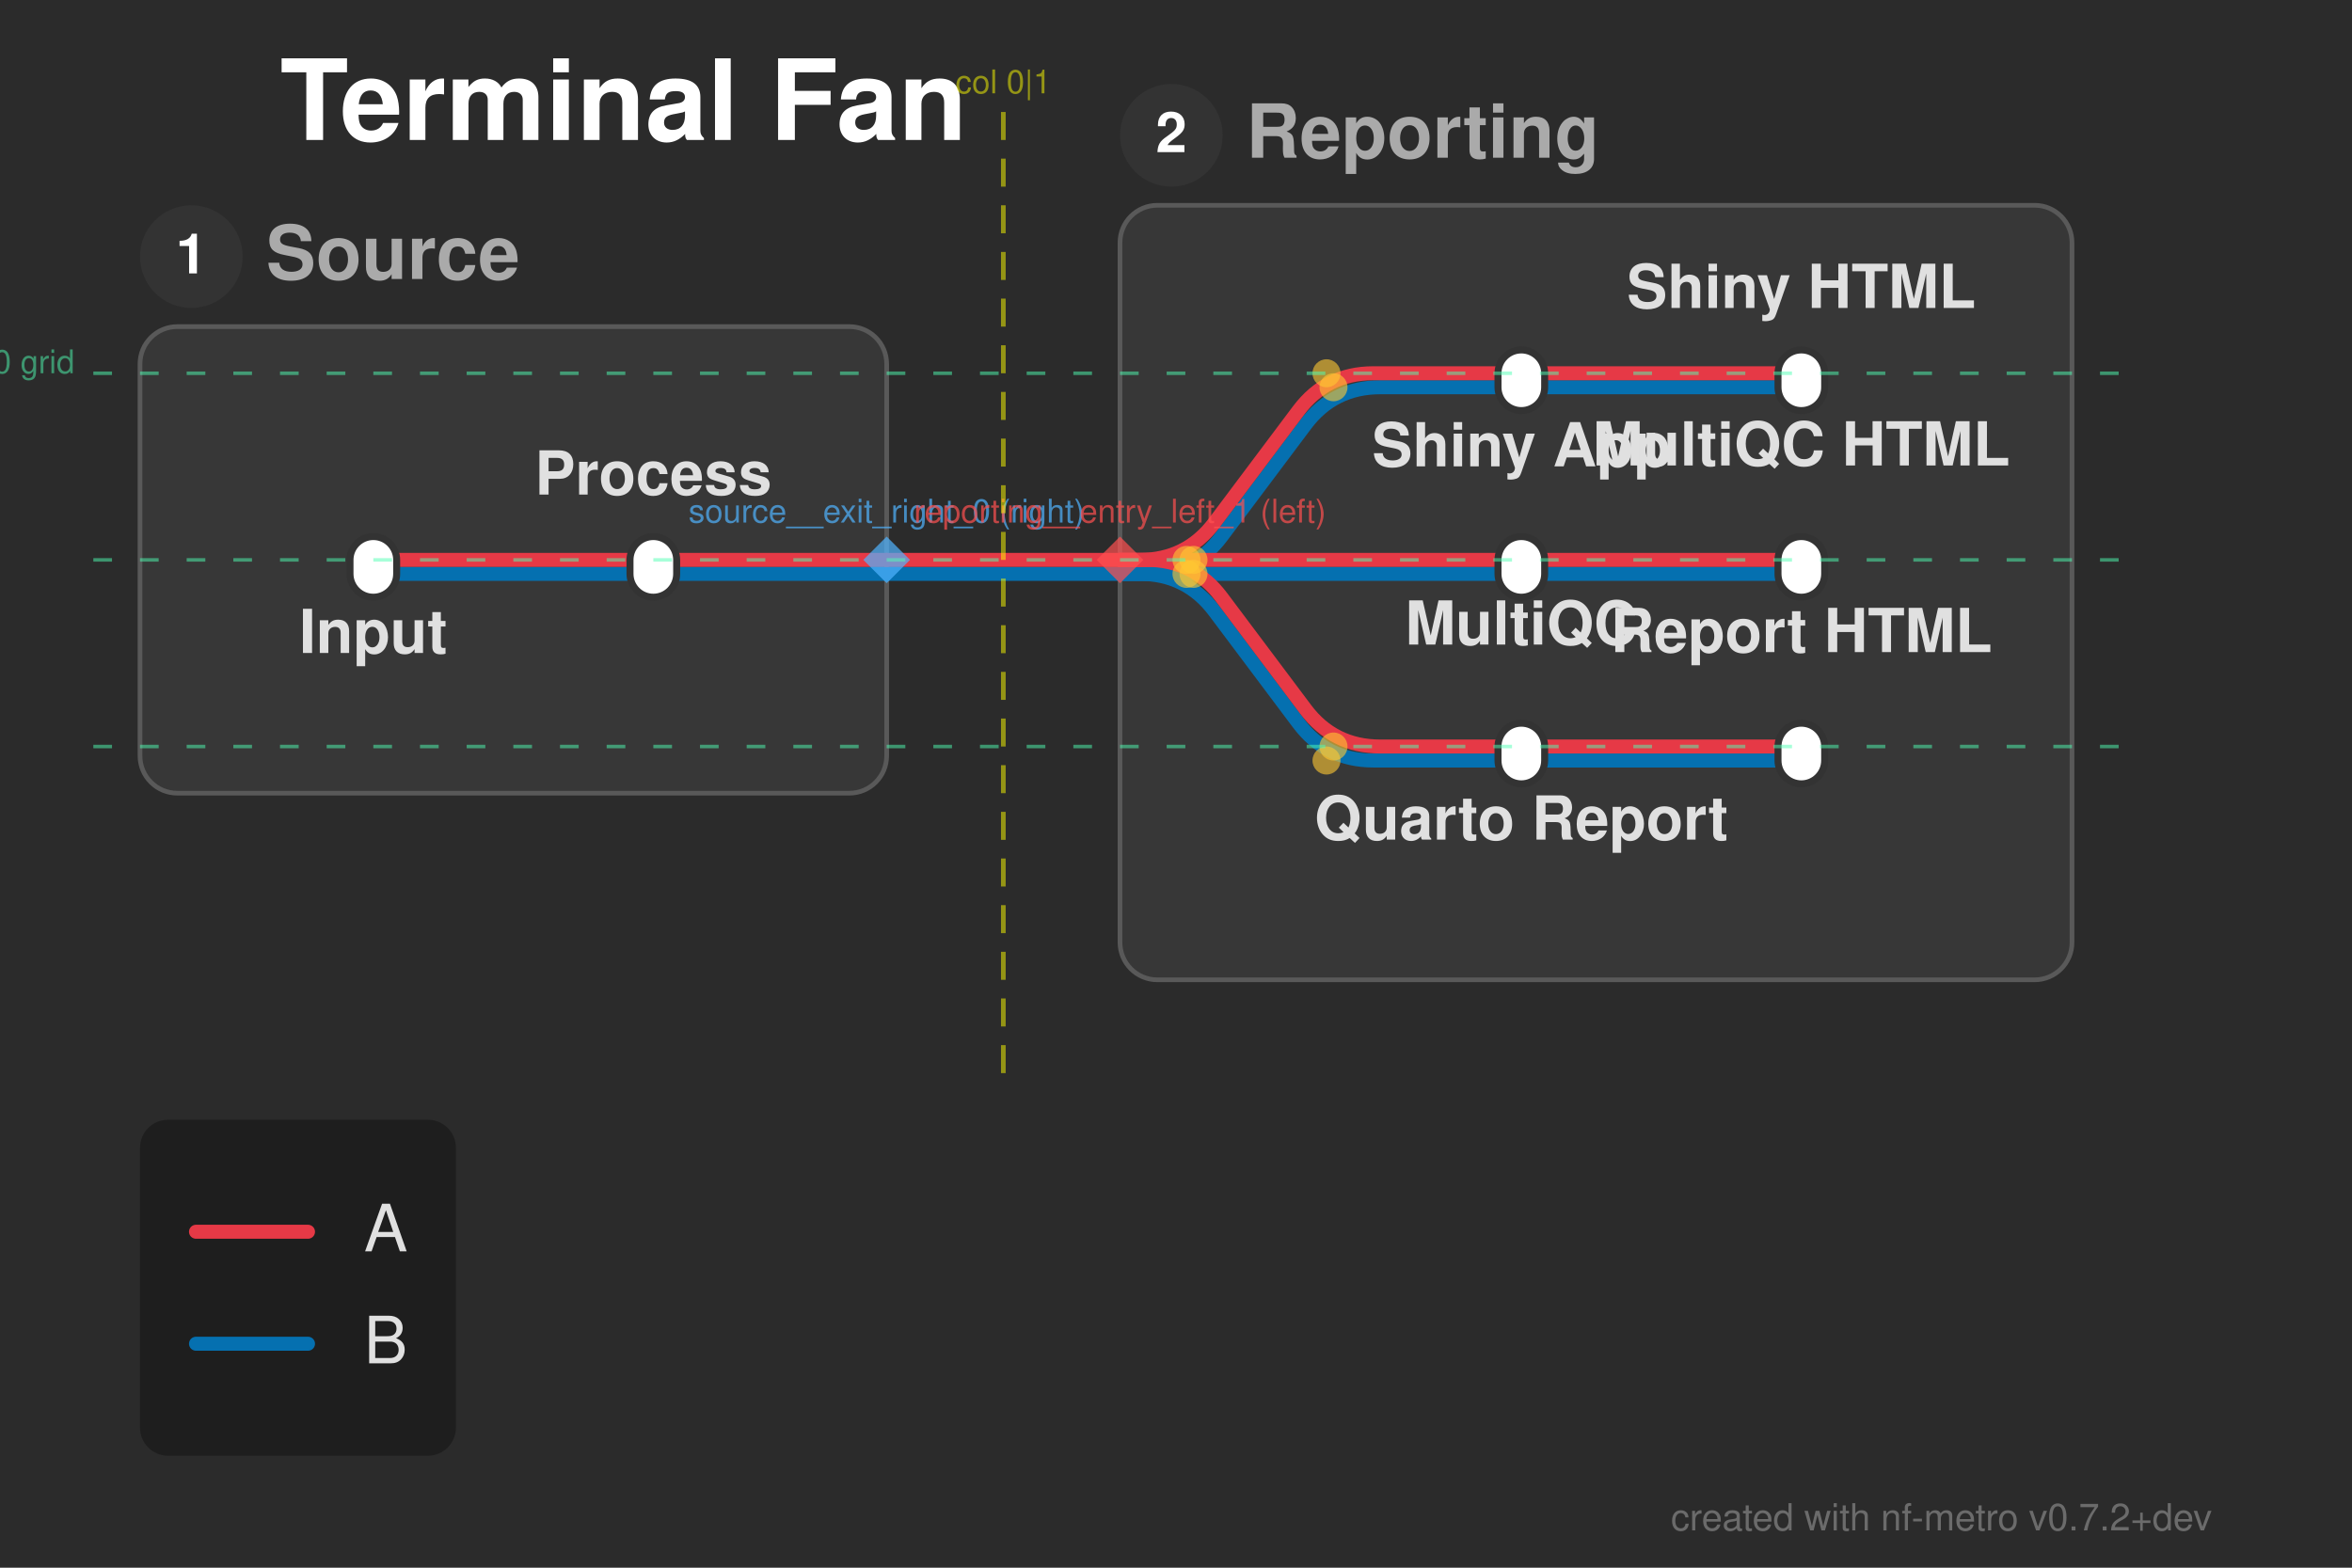
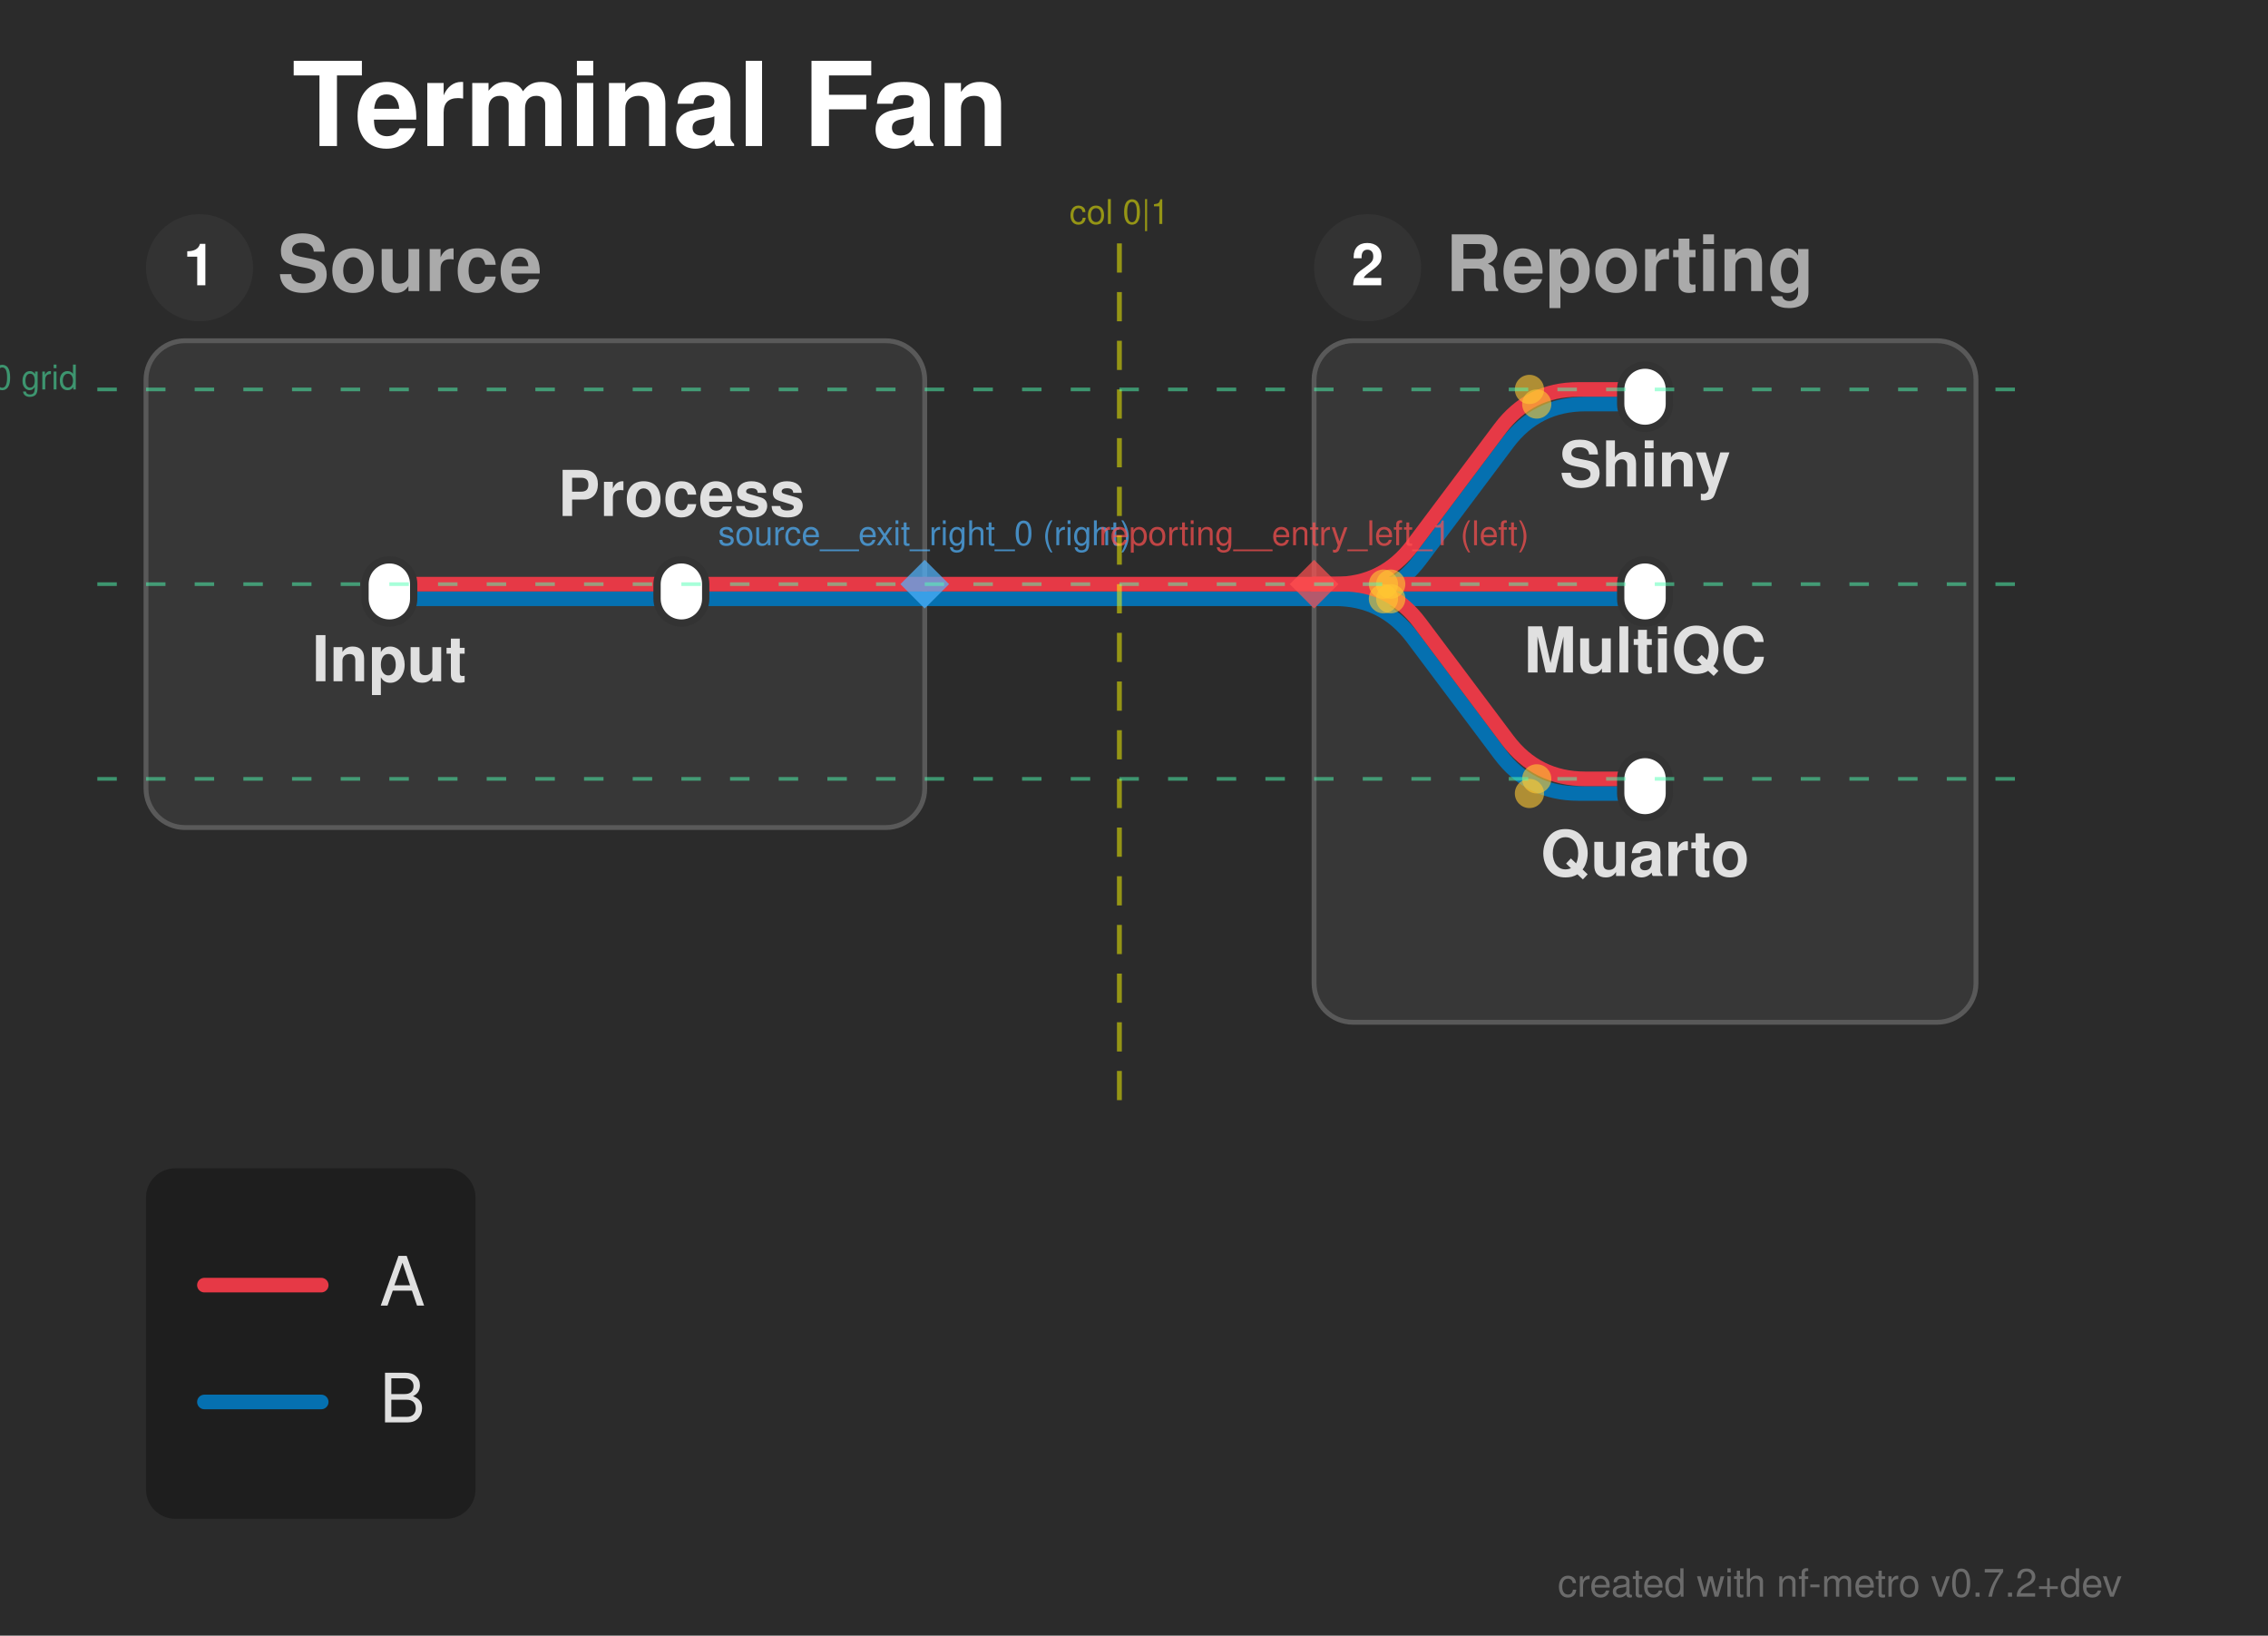
- <svg xmlns="http://www.w3.org/2000/svg" width="504" height="336" viewBox="0 0 504 336">
+ <svg xmlns="http://www.w3.org/2000/svg" width="466" height="336" viewBox="0 0 466 336">
  <defs>
</defs>
-   <rect x="0" y="0" width="504" height="336" fill="#2b2b2b" />
+   <rect x="0" y="0" width="466" height="336" fill="#2b2b2b" />
  <text x="60.0" y="30.0" font-size="24.0" fill="#ffffff" font-family="'Helvetica Neue', Helvetica, Arial, sans-serif" font-weight="bold" class="nf-metro-title">Terminal Fan</text>
  <rect x="30.0" y="70.0" width="160.0" height="100.0" rx="8" ry="8" fill="#373737" stroke="#595959" stroke-width="1.0" class="nf-metro-section-box" data-section-id="source" data-section-lines="a,b" />
  <circle cx="41.0" cy="55.0" r="11" fill="#333333" class="nf-metro-section-num-circle" data-section-id="source" />
  <text x="41.0" y="55.0" font-size="12" fill="#ffffff" font-family="'Helvetica Neue', Helvetica, Arial, sans-serif" font-weight="bold" text-anchor="middle" dy="0.3em" data-section-id="source">1</text>
  <text x="57.0" y="55.0" font-size="16.0" fill="#aaaaaa" font-family="'Helvetica Neue', Helvetica, Arial, sans-serif" font-weight="bold" dy="0.3em" class="nf-metro-section-label" data-section-id="source">Source</text>
-   <rect x="240.0" y="44.0" width="204.0" height="166.0" rx="8" ry="8" fill="#373737" stroke="#595959" stroke-width="1.0" class="nf-metro-section-box" data-section-id="reporting" data-section-lines="a,b" />
-   <circle cx="251.0" cy="29.0" r="11" fill="#333333" class="nf-metro-section-num-circle" data-section-id="reporting" />
-   <text x="251.0" y="29.0" font-size="12" fill="#ffffff" font-family="'Helvetica Neue', Helvetica, Arial, sans-serif" font-weight="bold" text-anchor="middle" dy="0.3em" data-section-id="reporting">2</text>
-   <text x="267.0" y="29.0" font-size="16.0" fill="#aaaaaa" font-family="'Helvetica Neue', Helvetica, Arial, sans-serif" font-weight="bold" dy="0.3em" class="nf-metro-section-label" data-section-id="reporting">Reporting</text>
+   <rect x="270.0" y="70.0" width="136.0" height="140.0" rx="8" ry="8" fill="#373737" stroke="#595959" stroke-width="1.0" class="nf-metro-section-box" data-section-id="reporting" data-section-lines="a,b" />
+   <circle cx="281.0" cy="55.0" r="11" fill="#333333" class="nf-metro-section-num-circle" data-section-id="reporting" />
+   <text x="281.0" y="55.0" font-size="12" fill="#ffffff" font-family="'Helvetica Neue', Helvetica, Arial, sans-serif" font-weight="bold" text-anchor="middle" dy="0.3em" data-section-id="reporting">2</text>
+   <text x="297.0" y="55.0" font-size="16.0" fill="#aaaaaa" font-family="'Helvetica Neue', Helvetica, Arial, sans-serif" font-weight="bold" dy="0.3em" class="nf-metro-section-label" data-section-id="reporting">Reporting</text>
  <path d="M80.0,123.0 L140.0,123.0" stroke="#0570b0" stroke-width="3.0" stroke-linecap="round" class="metro-line-b" data-line-id="b" />
-   <path d="M326.0,83.0 L386.0,83.0" stroke="#0570b0" stroke-width="3.0" stroke-linecap="round" class="metro-line-b" data-line-id="b" />
-   <path d="M326.0,123.0 L386.0,123.0" stroke="#0570b0" stroke-width="3.0" stroke-linecap="round" class="metro-line-b" data-line-id="b" />
-   <path d="M326.0,163.0 L386.0,163.0" stroke="#0570b0" stroke-width="3.0" stroke-linecap="round" class="metro-line-b" data-line-id="b" />
  <path d="M140.0,123.0 L190.0,123.0" stroke="#0570b0" stroke-width="3.0" stroke-linecap="round" class="metro-line-b" data-line-id="b" />
-   <path d="M240.0,123.0 L245.75,123.0 Q255.75,123.0,261.75,115.0 L279.75,91.0 Q285.75,83.0,295.75,83.0 L326.0,83.0" stroke="#0570b0" stroke-width="3.0" fill="none" stroke-linecap="round" stroke-linejoin="round" class="metro-line-b" data-line-id="b" />
-   <path d="M240.0,123.0 L326.0,123.0" stroke="#0570b0" stroke-width="3.0" stroke-linecap="round" class="metro-line-b" data-line-id="b" />
-   <path d="M240.0,123.0 L244.25,123.0 Q254.25,123.0,260.25,131.0 L278.25,155.0 Q284.25,163.0,294.25,163.0 L326.0,163.0" stroke="#0570b0" stroke-width="3.0" fill="none" stroke-linecap="round" stroke-linejoin="round" class="metro-line-b" data-line-id="b" />
-   <path d="M190.0,123.0 L240.0,123.0" stroke="#0570b0" stroke-width="3.0" stroke-linecap="round" class="metro-line-b" data-line-id="b" />
+   <path d="M270.0,123.0 L275.75,123.0 Q285.75,123.0,291.75,115.0 L309.75,91.0 Q315.75,83.0,325.75,83.0 L338.0,83.0" stroke="#0570b0" stroke-width="3.0" fill="none" stroke-linecap="round" stroke-linejoin="round" class="metro-line-b" data-line-id="b" />
+   <path d="M270.0,123.0 L338.0,123.0" stroke="#0570b0" stroke-width="3.0" stroke-linecap="round" class="metro-line-b" data-line-id="b" />
+   <path d="M270.0,123.0 L274.25,123.0 Q284.25,123.0,290.25,131.0 L308.25,155.0 Q314.25,163.0,324.25,163.0 L338.0,163.0" stroke="#0570b0" stroke-width="3.0" fill="none" stroke-linecap="round" stroke-linejoin="round" class="metro-line-b" data-line-id="b" />
+   <path d="M190.0,123.0 L270.0,123.0" stroke="#0570b0" stroke-width="3.0" stroke-linecap="round" class="metro-line-b" data-line-id="b" />
  <path d="M80.0,120.0 L140.0,120.0" stroke="#e63946" stroke-width="3.0" stroke-linecap="round" class="metro-line-a" data-line-id="a" />
-   <path d="M326.0,80.0 L386.0,80.0" stroke="#e63946" stroke-width="3.0" stroke-linecap="round" class="metro-line-a" data-line-id="a" />
-   <path d="M326.0,120.0 L386.0,120.0" stroke="#e63946" stroke-width="3.0" stroke-linecap="round" class="metro-line-a" data-line-id="a" />
-   <path d="M326.0,160.0 L386.0,160.0" stroke="#e63946" stroke-width="3.0" stroke-linecap="round" class="metro-line-a" data-line-id="a" />
  <path d="M140.0,120.0 L190.0,120.0" stroke="#e63946" stroke-width="3.0" stroke-linecap="round" class="metro-line-a" data-line-id="a" />
-   <path d="M240.0,120.0 L244.25,120.0 Q254.25,120.0,260.25,112.0 L278.25,88.0 Q284.25,80.0,294.25,80.0 L326.0,80.0" stroke="#e63946" stroke-width="3.0" fill="none" stroke-linecap="round" stroke-linejoin="round" class="metro-line-a" data-line-id="a" />
-   <path d="M240.0,120.0 L326.0,120.0" stroke="#e63946" stroke-width="3.0" stroke-linecap="round" class="metro-line-a" data-line-id="a" />
-   <path d="M240.0,120.0 L245.75,120.0 Q255.75,120.0,261.75,128.0 L279.75,152.0 Q285.75,160.0,295.75,160.0 L326.0,160.0" stroke="#e63946" stroke-width="3.0" fill="none" stroke-linecap="round" stroke-linejoin="round" class="metro-line-a" data-line-id="a" />
-   <path d="M190.0,120.0 L240.0,120.0" stroke="#e63946" stroke-width="3.0" stroke-linecap="round" class="metro-line-a" data-line-id="a" />
+   <path d="M270.0,120.0 L274.25,120.0 Q284.25,120.0,290.25,112.0 L308.25,88.0 Q314.25,80.0,324.25,80.0 L338.0,80.0" stroke="#e63946" stroke-width="3.0" fill="none" stroke-linecap="round" stroke-linejoin="round" class="metro-line-a" data-line-id="a" />
+   <path d="M270.0,120.0 L338.0,120.0" stroke="#e63946" stroke-width="3.0" stroke-linecap="round" class="metro-line-a" data-line-id="a" />
+   <path d="M270.0,120.0 L275.75,120.0 Q285.75,120.0,291.75,128.0 L309.75,152.0 Q315.75,160.0,325.75,160.0 L338.0,160.0" stroke="#e63946" stroke-width="3.0" fill="none" stroke-linecap="round" stroke-linejoin="round" class="metro-line-a" data-line-id="a" />
+   <path d="M190.0,120.0 L270.0,120.0" stroke="#e63946" stroke-width="3.0" stroke-linecap="round" class="metro-line-a" data-line-id="a" />
  <rect x="75.0" y="115.0" width="10.0" height="13.0" rx="5.0" ry="5.0" fill="#ffffff" stroke="#333333" stroke-width="1.5" class="nf-metro-station" data-station-id="s1" data-station-lines="a,b" data-station-label="Input" data-section-id="source" data-section-name="Source" />
  <rect x="135.0" y="115.0" width="10.0" height="13.0" rx="5.0" ry="5.0" fill="#ffffff" stroke="#333333" stroke-width="1.5" class="nf-metro-station" data-station-id="s2" data-station-lines="a,b" data-station-label="Process" data-section-id="source" data-section-name="Source" />
-   <rect x="321.0" y="75.0" width="10.0" height="13.0" rx="5.0" ry="5.0" fill="#ffffff" stroke="#333333" stroke-width="1.5" class="nf-metro-station" data-station-id="shiny" data-station-lines="a,b" data-station-label="Shiny App" data-section-id="reporting" data-section-name="Reporting" />
-   <rect x="321.0" y="115.0" width="10.0" height="13.0" rx="5.0" ry="5.0" fill="#ffffff" stroke="#333333" stroke-width="1.5" class="nf-metro-station" data-station-id="multiqc" data-station-lines="a,b" data-station-label="MultiQC" data-section-id="reporting" data-section-name="Reporting" />
-   <rect x="321.0" y="155.0" width="10.0" height="13.0" rx="5.0" ry="5.0" fill="#ffffff" stroke="#333333" stroke-width="1.5" class="nf-metro-station" data-station-id="quarto" data-station-lines="a,b" data-station-label="Quarto Report" data-section-id="reporting" data-section-name="Reporting" />
-   <rect x="381.0" y="75.0" width="10.0" height="13.0" rx="5.0" ry="5.0" fill="#ffffff" stroke="#333333" stroke-width="1.5" class="nf-metro-station" data-station-id="shiny_out" data-station-lines="a,b" data-station-label="Shiny HTML" data-section-id="reporting" data-section-name="Reporting" />
-   <rect x="381.0" y="115.0" width="10.0" height="13.0" rx="5.0" ry="5.0" fill="#ffffff" stroke="#333333" stroke-width="1.5" class="nf-metro-station" data-station-id="multiqc_out" data-station-lines="a,b" data-station-label="MultiQC HTML" data-section-id="reporting" data-section-name="Reporting" />
-   <rect x="381.0" y="155.0" width="10.0" height="13.0" rx="5.0" ry="5.0" fill="#ffffff" stroke="#333333" stroke-width="1.5" class="nf-metro-station" data-station-id="quarto_out" data-station-lines="a,b" data-station-label="Report HTML" data-section-id="reporting" data-section-name="Reporting" />
-   <text x="326.0" y="94.0" font-size="13.0" fill="#e0e0e0" font-family="'Helvetica Neue', Helvetica, Arial, sans-serif" font-weight="bold" text-anchor="middle" dominant-baseline="hanging" data-station-id="shiny" class="nf-metro-station-label">Shiny App</text>
+   <rect x="333.0" y="75.0" width="10.0" height="13.0" rx="5.0" ry="5.0" fill="#ffffff" stroke="#333333" stroke-width="1.5" class="nf-metro-station" data-station-id="shiny" data-station-lines="a,b" data-station-label="Shiny" data-section-id="reporting" data-section-name="Reporting" />
+   <rect x="333.0" y="115.0" width="10.0" height="13.0" rx="5.0" ry="5.0" fill="#ffffff" stroke="#333333" stroke-width="1.5" class="nf-metro-station" data-station-id="multiqc" data-station-lines="a,b" data-station-label="MultiQC" data-section-id="reporting" data-section-name="Reporting" />
+   <rect x="333.0" y="155.0" width="10.0" height="13.0" rx="5.0" ry="5.0" fill="#ffffff" stroke="#333333" stroke-width="1.5" class="nf-metro-station" data-station-id="quarto" data-station-lines="a,b" data-station-label="Quarto" data-section-id="reporting" data-section-name="Reporting" />
  <text x="80.0" y="134.0" font-size="13.0" fill="#e0e0e0" font-family="'Helvetica Neue', Helvetica, Arial, sans-serif" font-weight="bold" text-anchor="middle" dominant-baseline="hanging" data-station-id="s1" class="nf-metro-station-label">Input</text>
-   <text x="326.0" y="132.2" font-size="13.0" fill="#e0e0e0" font-family="'Helvetica Neue', Helvetica, Arial, sans-serif" font-weight="bold" text-anchor="middle" dominant-baseline="hanging" data-station-id="multiqc" class="nf-metro-station-label">MultiQC</text>
-   <text x="326.0" y="174.0" font-size="13.0" fill="#e0e0e0" font-family="'Helvetica Neue', Helvetica, Arial, sans-serif" font-weight="bold" text-anchor="middle" dominant-baseline="hanging" data-station-id="quarto" class="nf-metro-station-label">Quarto Report</text>
-   <text x="386.0" y="66.0" font-size="13.0" fill="#e0e0e0" font-family="'Helvetica Neue', Helvetica, Arial, sans-serif" font-weight="bold" text-anchor="middle" dominant-baseline="auto" data-station-id="shiny_out" class="nf-metro-station-label">Shiny HTML</text>
+   <text x="338.0" y="94.0" font-size="13.0" fill="#e0e0e0" font-family="'Helvetica Neue', Helvetica, Arial, sans-serif" font-weight="bold" text-anchor="middle" dominant-baseline="hanging" data-station-id="shiny" class="nf-metro-station-label">Shiny</text>
+   <text x="338.0" y="132.2" font-size="13.0" fill="#e0e0e0" font-family="'Helvetica Neue', Helvetica, Arial, sans-serif" font-weight="bold" text-anchor="middle" dominant-baseline="hanging" data-station-id="multiqc" class="nf-metro-station-label">MultiQC</text>
+   <text x="338.0" y="174.0" font-size="13.0" fill="#e0e0e0" font-family="'Helvetica Neue', Helvetica, Arial, sans-serif" font-weight="bold" text-anchor="middle" dominant-baseline="hanging" data-station-id="quarto" class="nf-metro-station-label">Quarto</text>
  <text x="140.0" y="106.0" font-size="13.0" fill="#e0e0e0" font-family="'Helvetica Neue', Helvetica, Arial, sans-serif" font-weight="bold" text-anchor="middle" dominant-baseline="auto" data-station-id="s2" class="nf-metro-station-label">Process</text>
-   <text x="386.0" y="99.76" font-size="13.0" fill="#e0e0e0" font-family="'Helvetica Neue', Helvetica, Arial, sans-serif" font-weight="bold" text-anchor="middle" dominant-baseline="auto" data-station-id="multiqc_out" class="nf-metro-station-label">MultiQC HTML</text>
-   <text x="386.0" y="139.76" font-size="13.0" fill="#e0e0e0" font-family="'Helvetica Neue', Helvetica, Arial, sans-serif" font-weight="bold" text-anchor="middle" dominant-baseline="auto" data-station-id="quarto_out" class="nf-metro-station-label">Report HTML</text>
-   <circle cx="254.25" cy="120.0" r="3.0" fill="rgba(255, 200, 50, 0.6)" />
-   <circle cx="284.25" cy="80.0" r="3.0" fill="rgba(255, 200, 50, 0.6)" />
-   <circle cx="255.75" cy="123.0" r="3.0" fill="rgba(255, 200, 50, 0.6)" />
-   <circle cx="285.75" cy="83.0" r="3.0" fill="rgba(255, 200, 50, 0.6)" />
-   <circle cx="255.75" cy="120.0" r="3.0" fill="rgba(255, 200, 50, 0.6)" />
-   <circle cx="285.75" cy="160.0" r="3.0" fill="rgba(255, 200, 50, 0.6)" />
-   <circle cx="254.25" cy="123.0" r="3.0" fill="rgba(255, 200, 50, 0.6)" />
-   <circle cx="284.25" cy="163.0" r="3.0" fill="rgba(255, 200, 50, 0.6)" />
+   <circle cx="284.25" cy="120.0" r="3.0" fill="rgba(255, 200, 50, 0.6)" />
+   <circle cx="314.25" cy="80.0" r="3.0" fill="rgba(255, 200, 50, 0.6)" />
+   <circle cx="285.75" cy="123.0" r="3.0" fill="rgba(255, 200, 50, 0.6)" />
+   <circle cx="315.75" cy="83.0" r="3.0" fill="rgba(255, 200, 50, 0.6)" />
+   <circle cx="285.75" cy="120.0" r="3.0" fill="rgba(255, 200, 50, 0.6)" />
+   <circle cx="315.75" cy="160.0" r="3.0" fill="rgba(255, 200, 50, 0.6)" />
+   <circle cx="284.25" cy="123.0" r="3.0" fill="rgba(255, 200, 50, 0.6)" />
+   <circle cx="314.25" cy="163.0" r="3.0" fill="rgba(255, 200, 50, 0.6)" />
  <path d="M190.0,115.0 L195.0,120.0 L190.0,125.0 L185.0,120.0 Z" fill="rgba(80, 180, 255, 0.7)" stroke="none" />
  <text x="190.0" y="112.0" font-size="7" fill="rgba(80, 180, 255, 0.7)" font-family="'Helvetica Neue', Helvetica, Arial, sans-serif" text-anchor="middle" dominant-baseline="auto">source__exit_right_0 (right)</text>
-   <path d="M240.0,115.0 L245.0,120.0 L240.0,125.0 L235.0,120.0 Z" fill="rgba(255, 80, 80, 0.7)" stroke="none" />
-   <text x="240.0" y="112.0" font-size="7" fill="rgba(255, 80, 80, 0.7)" font-family="'Helvetica Neue', Helvetica, Arial, sans-serif" text-anchor="middle" dominant-baseline="auto">reporting__entry_left_1 (left)</text>
-   <path d="M215.0,24.0 L215.0,230.0" stroke="rgba(255, 255, 0, 0.5)" stroke-width="1" stroke-dasharray="6,4" />
-   <text x="215.0" y="20.0" font-size="7" fill="rgba(255, 255, 0, 0.5)" font-family="'Helvetica Neue', Helvetica, Arial, sans-serif" text-anchor="middle">col 0|1</text>
-   <path d="M20.0,80.0 L454.0,80.0" stroke="rgba(80, 255, 180, 0.5)" stroke-width="0.75" stroke-dasharray="4,6" />
+   <path d="M270.0,115.0 L275.0,120.0 L270.0,125.0 L265.0,120.0 Z" fill="rgba(255, 80, 80, 0.7)" stroke="none" />
+   <text x="270.0" y="112.0" font-size="7" fill="rgba(255, 80, 80, 0.7)" font-family="'Helvetica Neue', Helvetica, Arial, sans-serif" text-anchor="middle" dominant-baseline="auto">reporting__entry_left_1 (left)</text>
+   <path d="M230.0,50.0 L230.0,230.0" stroke="rgba(255, 255, 0, 0.5)" stroke-width="1" stroke-dasharray="6,4" />
+   <text x="230.0" y="46.0" font-size="7" fill="rgba(255, 255, 0, 0.5)" font-family="'Helvetica Neue', Helvetica, Arial, sans-serif" text-anchor="middle">col 0|1</text>
+   <path d="M20.0,80.0 L416.0,80.0" stroke="rgba(80, 255, 180, 0.5)" stroke-width="0.75" stroke-dasharray="4,6" />
  <text x="16.0" y="80.0" font-size="7" fill="rgba(80, 255, 180, 0.5)" font-family="'Helvetica Neue', Helvetica, Arial, sans-serif" text-anchor="end">row 0 grid</text>
-   <path d="M20.0,120.0 L454.0,120.0" stroke="rgba(80, 255, 180, 0.5)" stroke-width="0.75" stroke-dasharray="4,6" />
-   <path d="M20.0,160.0 L454.0,160.0" stroke="rgba(80, 255, 180, 0.5)" stroke-width="0.75" stroke-dasharray="4,6" />
+   <path d="M20.0,120.0 L416.0,120.0" stroke="rgba(80, 255, 180, 0.5)" stroke-width="0.75" stroke-dasharray="4,6" />
+   <path d="M20.0,160.0 L416.0,160.0" stroke="rgba(80, 255, 180, 0.5)" stroke-width="0.75" stroke-dasharray="4,6" />
  <rect x="30.0" y="240.0" width="67.7" height="72.0" rx="6" ry="6" fill="rgba(0, 0, 0, 0.3)" />
  <path d="M42.0,264.0 L66.0,264.0" stroke="#e63946" stroke-width="3.0" stroke-linecap="round" />
  <text x="78.0" y="264.0" font-size="14.0" fill="#e0e0e0" font-family="'Helvetica Neue', Helvetica, Arial, sans-serif" dy="0.3em">A</text>
  <path d="M42.0,288.0 L66.0,288.0" stroke="#0570b0" stroke-width="3.0" stroke-linecap="round" />
  <text x="78.0" y="288.0" font-size="14.0" fill="#e0e0e0" font-family="'Helvetica Neue', Helvetica, Arial, sans-serif" dy="0.3em">B</text>
-   <text x="474.0" y="328.0" font-size="8" fill="rgba(150, 150, 150, 0.6)" font-family="'Helvetica Neue', Helvetica, Arial, sans-serif" text-anchor="end">created with nf-metro v0.7.2+dev</text>
+   <text x="436.0" y="328.0" font-size="8" fill="rgba(150, 150, 150, 0.6)" font-family="'Helvetica Neue', Helvetica, Arial, sans-serif" text-anchor="end">created with nf-metro v0.7.2+dev</text>
</svg>
